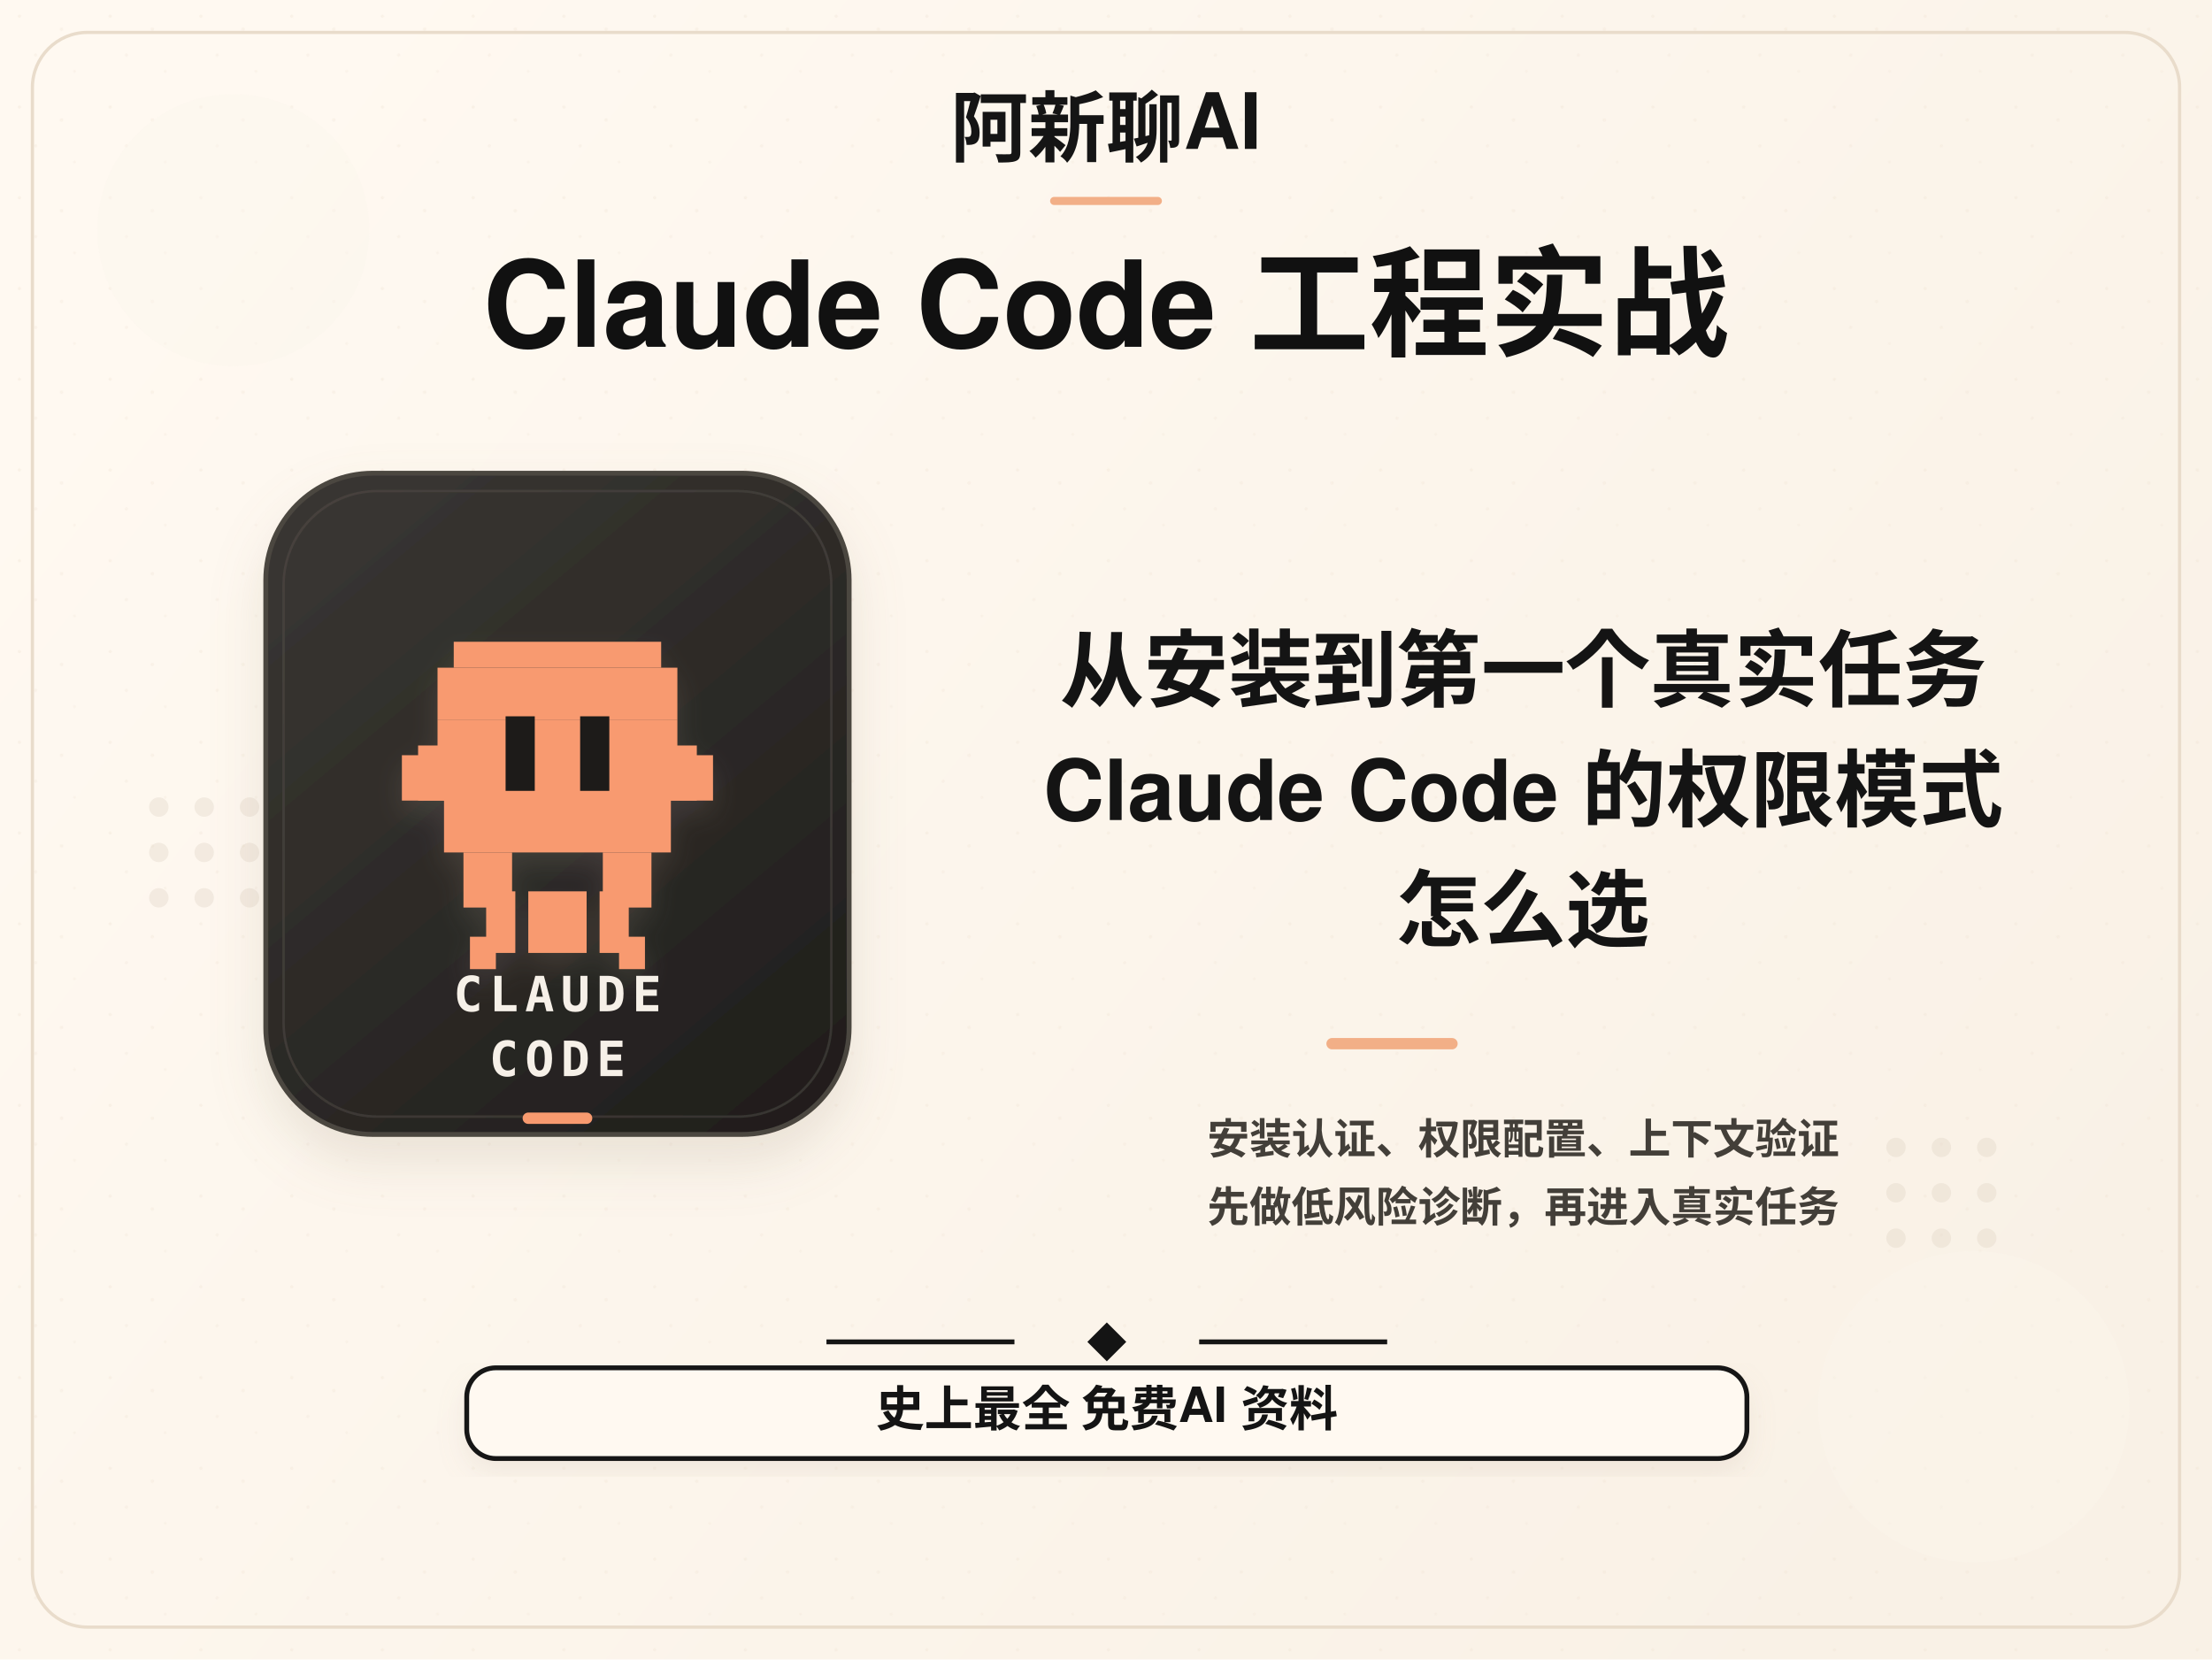
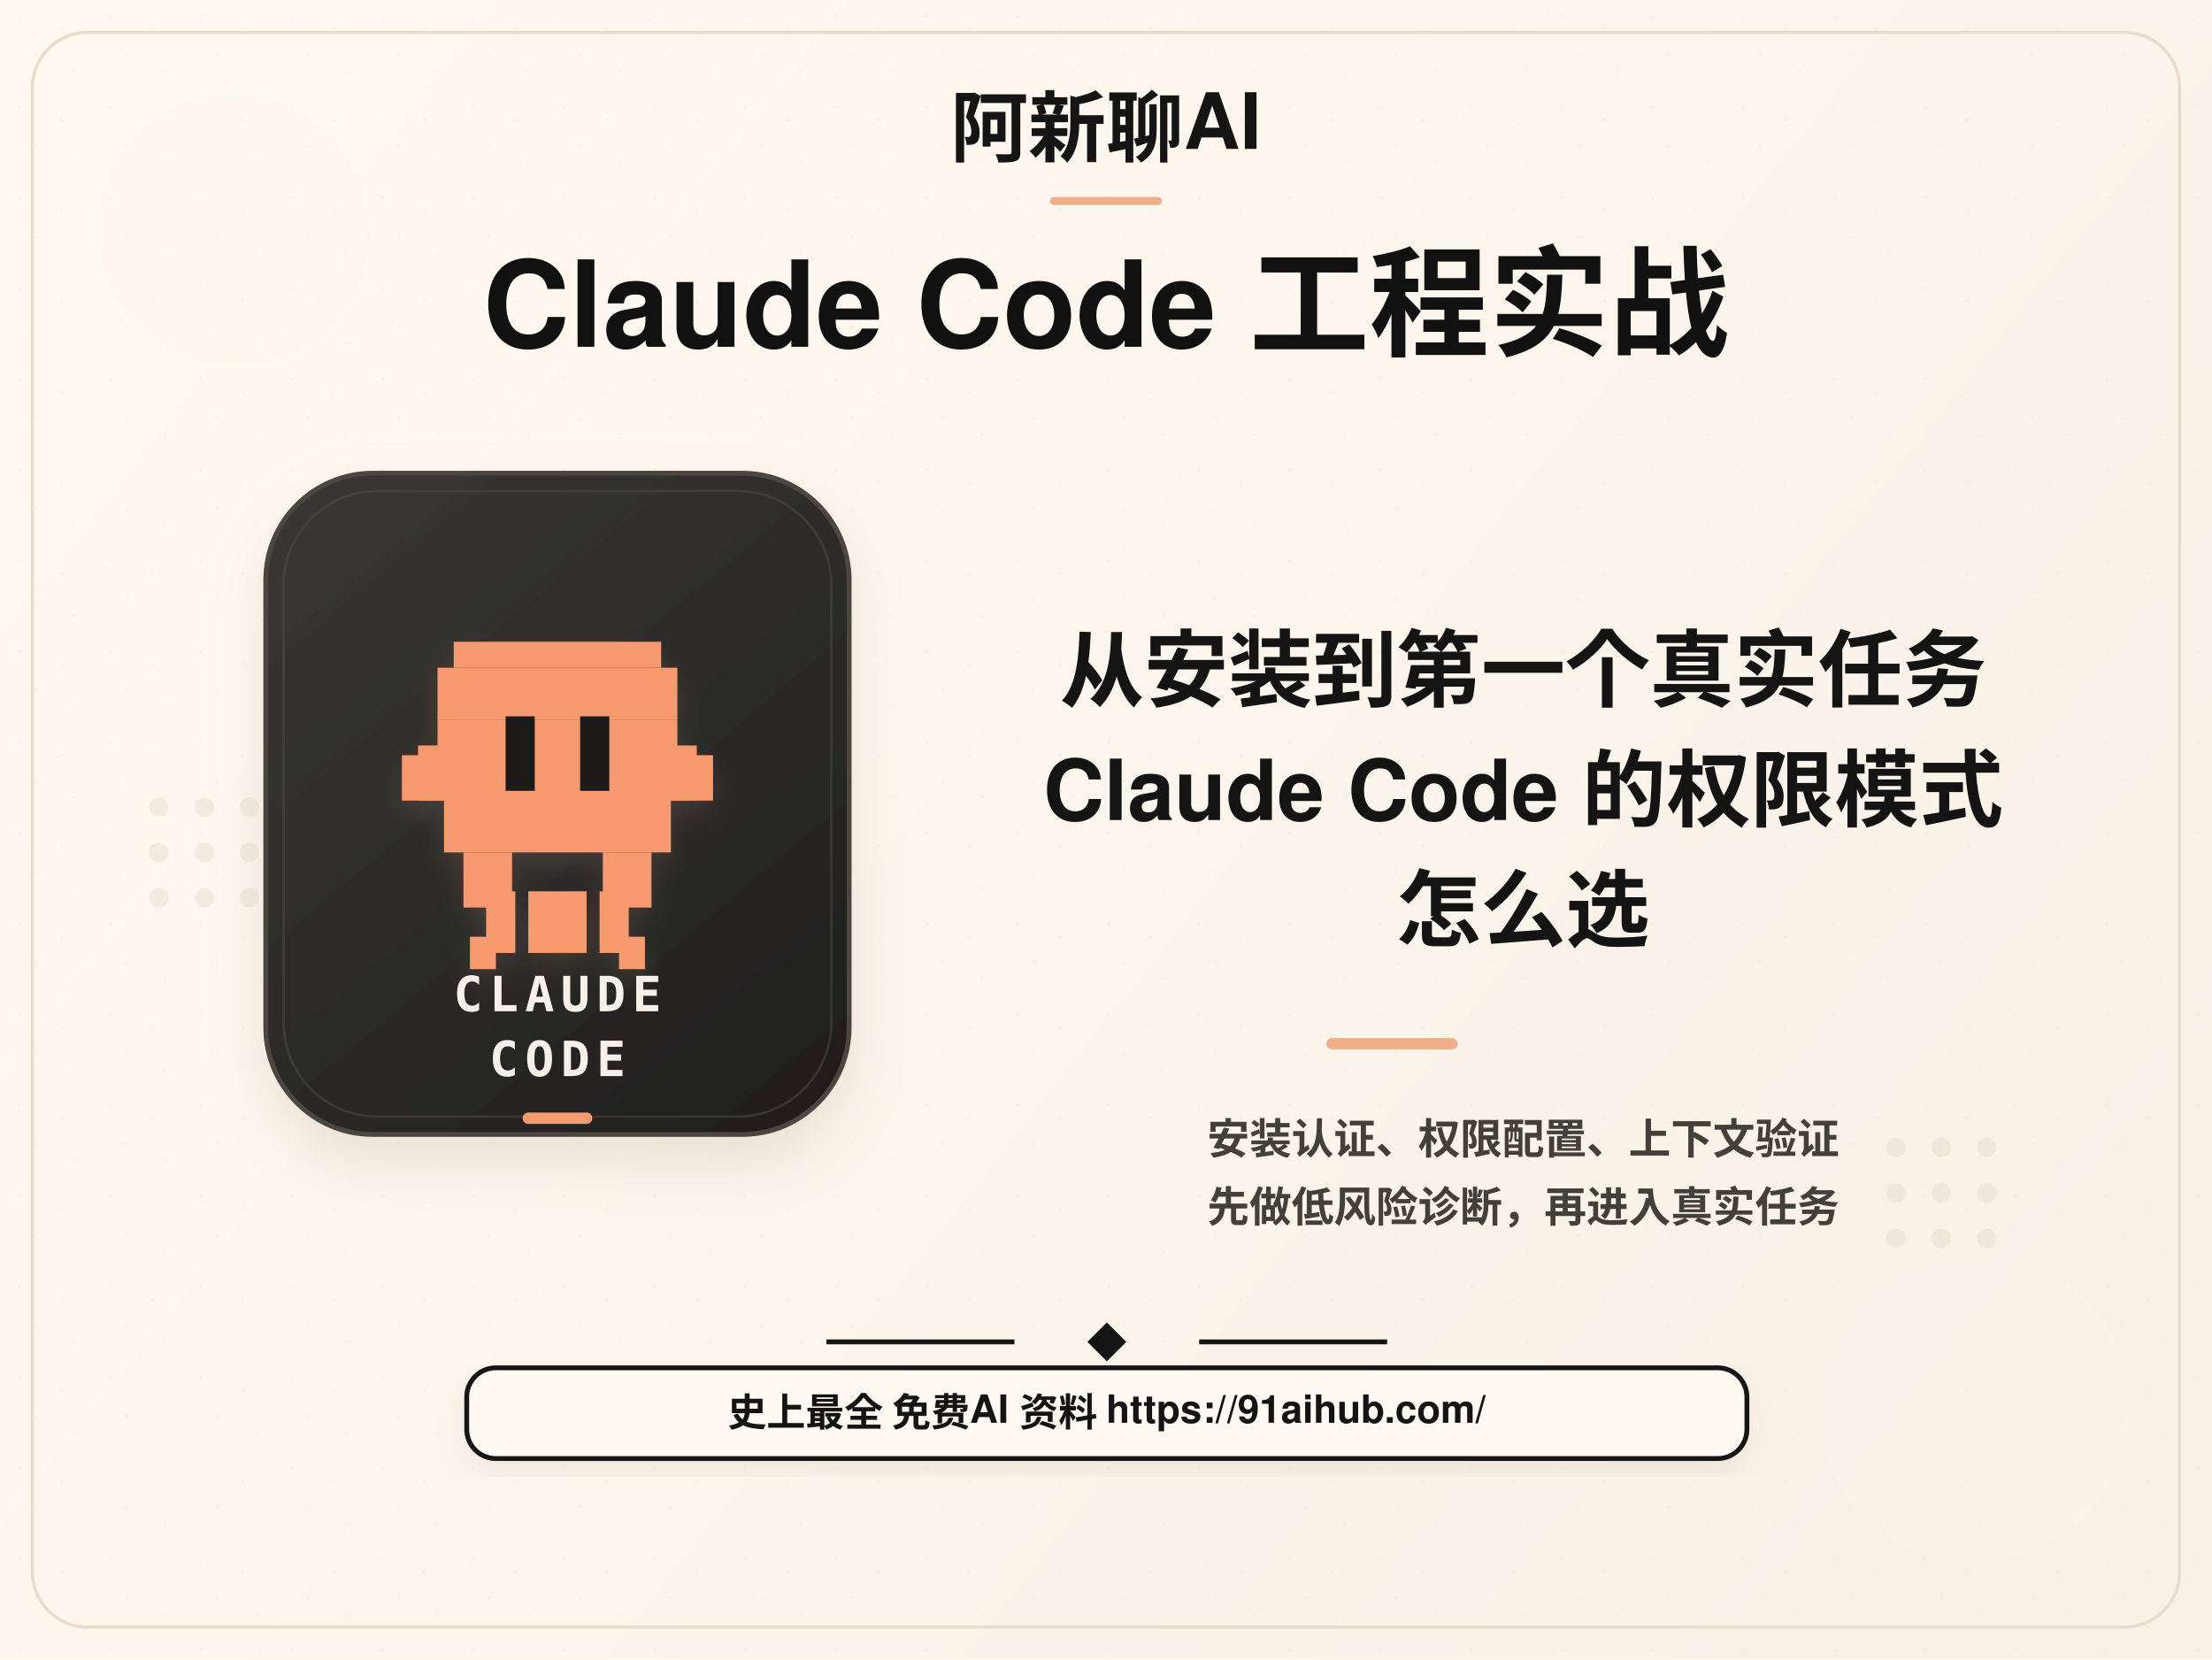
<svg xmlns="http://www.w3.org/2000/svg" width="1365" height="1024" viewBox="0 0 1365 1024" fill="none">
  <defs>
    <filter id="shadow-lg" x="-20%" y="-20%" width="140%" height="140%">
      <feDropShadow dx="0" dy="16" stdDeviation="16" flood-color="#AB9A87" flood-opacity="0.22" />
    </filter>
    <filter id="shadow-sm" x="-20%" y="-20%" width="140%" height="140%">
      <feDropShadow dx="0" dy="8" stdDeviation="8" flood-color="#B8A692" flood-opacity="0.16" />
    </filter>
    <linearGradient id="bg-glow" x1="120" y1="96" x2="1200" y2="944" gradientUnits="userSpaceOnUse">
      <stop stop-color="#FFF9F1" />
      <stop offset="1" stop-color="#F9F1E6" />
    </linearGradient>
    <linearGradient id="tile-dark" x1="164" y1="286" x2="524" y2="716" gradientUnits="userSpaceOnUse">
      <stop stop-color="#3B3834" />
      <stop offset="1" stop-color="#1E1C1A" />
    </linearGradient>
    <linearGradient id="accent-line" x1="0" y1="0" x2="64" y2="0" gradientUnits="userSpaceOnUse">
      <stop stop-color="#E78B63" />
      <stop offset="1" stop-color="#F2AF87" />
    </linearGradient>
    <pattern id="paper-noise" width="56" height="56" patternUnits="userSpaceOnUse">
      <circle cx="12" cy="10" r="1" fill="#EDE0D0" opacity="0.4" />
      <circle cx="38" cy="18" r="1.1" fill="#EDE0D0" opacity="0.36" />
      <circle cx="22" cy="34" r="1" fill="#EDE0D0" opacity="0.34" />
      <circle cx="46" cy="44" r="0.9" fill="#EDE0D0" opacity="0.3" />
    </pattern>
  </defs>
  <rect width="1365" height="1024" fill="url(#bg-glow)" />
  <rect width="1365" height="1024" fill="url(#paper-noise)" opacity="0.72" />
  <rect x="20" y="20" width="1325" height="984" rx="34" stroke="#E9DCCB" stroke-width="2" />
  <g opacity="0.42">
    <circle cx="144" cy="142" r="84" fill="#FBF5EC" />
    <circle cx="1218" cy="868" r="96" fill="#FBF5EC" />
  </g>
  <g opacity="0.3" fill="#D9CCBD">
    <circle cx="98" cy="498" r="6" />
    <circle cx="126" cy="498" r="6" />
    <circle cx="154" cy="498" r="6" />
    <circle cx="98" cy="526" r="6" />
    <circle cx="126" cy="526" r="6" />
    <circle cx="154" cy="526" r="6" />
    <circle cx="98" cy="554" r="6" />
    <circle cx="126" cy="554" r="6" />
    <circle cx="154" cy="554" r="6" />
    <circle cx="1170" cy="708" r="6" />
    <circle cx="1198" cy="708" r="6" />
    <circle cx="1226" cy="708" r="6" />
    <circle cx="1170" cy="736" r="6" />
    <circle cx="1198" cy="736" r="6" />
    <circle cx="1226" cy="736" r="6" />
    <circle cx="1170" cy="764" r="6" />
    <circle cx="1198" cy="764" r="6" />
    <circle cx="1226" cy="764" r="6" />
  </g>
  <text x="682.5" y="96" fill="#151515" text-anchor="middle" font-size="48" font-weight="700" font-family="Hiragino Sans GB, PingFang SC, Microsoft YaHei, Helvetica, Arial, sans-serif">阿新聊AI</text>
  <line x1="650.5" y1="124" x2="714.5" y2="124" stroke="url(#accent-line)" stroke-width="5" stroke-linecap="round" />
  <text x="682.5" y="214" fill="#111111" text-anchor="middle" font-size="74" font-weight="700" font-family="Hiragino Sans GB, PingFang SC, Microsoft YaHei, Helvetica, Arial, sans-serif">Claude Code 工程实战</text>
  <g filter="url(#shadow-lg)">
    <rect x="164" y="292" width="360" height="408" rx="66" fill="url(#tile-dark)" stroke="#4B4641" stroke-width="3" />
    <rect x="175" y="303" width="338" height="386" rx="58" stroke="#58524C" stroke-width="1.5" opacity="0.42" />
  </g>
  <g fill="#F89A6F" filter="url(#shadow-sm)">
    <rect x="280" y="396" width="128" height="16" />
    <rect x="270" y="412" width="148" height="32" />
    <rect x="270" y="444" width="148" height="36" />
    <rect x="248" y="466" width="192" height="28" />
    <rect x="274" y="484" width="140" height="42" />
    <rect x="286" y="526" width="30" height="34" />
    <rect x="372" y="526" width="30" height="34" />
    <rect x="284" y="494" width="22" height="22" />
    <rect x="382" y="494" width="22" height="22" />
    <rect x="258" y="460" width="22" height="34" />
    <rect x="408" y="460" width="22" height="34" />
    <rect x="300" y="550" width="18" height="38" />
    <rect x="326" y="550" width="36" height="38" />
    <rect x="370" y="550" width="18" height="38" />
    <rect x="290" y="578" width="16" height="20" />
    <rect x="382" y="578" width="16" height="20" />
  </g>
  <rect x="312" y="442" width="18" height="46" fill="#1D1B19" />
  <rect x="358" y="442" width="18" height="46" fill="#1D1B19" />
  <text x="344" y="624" fill="#F6F0E8" text-anchor="middle" font-size="30" font-weight="700" letter-spacing="4" font-family="Menlo, Monaco, Consolas, monospace">CLAUDE</text>
  <text x="344" y="664" fill="#F6F0E8" text-anchor="middle" font-size="30" font-weight="700" letter-spacing="4" font-family="Menlo, Monaco, Consolas, monospace">CODE</text>
  <line x1="326" y1="690" x2="362" y2="690" stroke="#F89A6F" stroke-width="7" stroke-linecap="round" />
  <text x="940" y="432" fill="#141414" text-anchor="middle" font-size="52" font-weight="700" font-family="Hiragino Sans GB, PingFang SC, Microsoft YaHei, Helvetica, Arial, sans-serif">从安装到第一个真实任务</text>
  <text x="940" y="506" fill="#141414" text-anchor="middle" font-size="52" font-weight="700" font-family="Hiragino Sans GB, PingFang SC, Microsoft YaHei, Helvetica, Arial, sans-serif">Claude Code 的权限模式</text>
  <text x="940" y="580" fill="#141414" text-anchor="middle" font-size="52" font-weight="700" font-family="Hiragino Sans GB, PingFang SC, Microsoft YaHei, Helvetica, Arial, sans-serif">怎么选</text>
  <line x1="822" y1="644" x2="896" y2="644" stroke="url(#accent-line)" stroke-width="7" stroke-linecap="round" />
  <text x="940" y="712" fill="#433F39" text-anchor="middle" font-size="26" font-weight="600" font-family="Hiragino Sans GB, PingFang SC, Microsoft YaHei, Helvetica, Arial, sans-serif">安装认证、权限配置、上下文验证</text>
  <text x="940" y="754" fill="#433F39" text-anchor="middle" font-size="26" font-weight="600" font-family="Hiragino Sans GB, PingFang SC, Microsoft YaHei, Helvetica, Arial, sans-serif">先做低风险诊断，再进入真实任务</text>
  <line x1="510" y1="828" x2="626" y2="828" stroke="#141414" stroke-width="3" />
  <line x1="740" y1="828" x2="856" y2="828" stroke="#141414" stroke-width="3" />
  <path d="M 683 816 l 12 12 l -12 12 l -12 -12 z" fill="#141414" />
  <g filter="url(#shadow-sm)">
    <rect x="288" y="844" width="790" height="56" rx="18" fill="#FFF9F1" stroke="#141414" stroke-width="3" />
  </g>
-   <text x="683" y="880" fill="#141414" text-anchor="middle" font-size="30" font-weight="700" font-family="Hiragino Sans GB, PingFang SC, Microsoft YaHei, Helvetica, Arial, sans-serif">史上最全 免费AI 资料</text>
+   <text x="683" y="880" fill="#141414" text-anchor="middle" font-size="24" font-weight="700" font-family="Hiragino Sans GB, PingFang SC, Microsoft YaHei, Helvetica, Arial, sans-serif">史上最全 免费AI 资料 https://91aihub.com/</text>
</svg>
